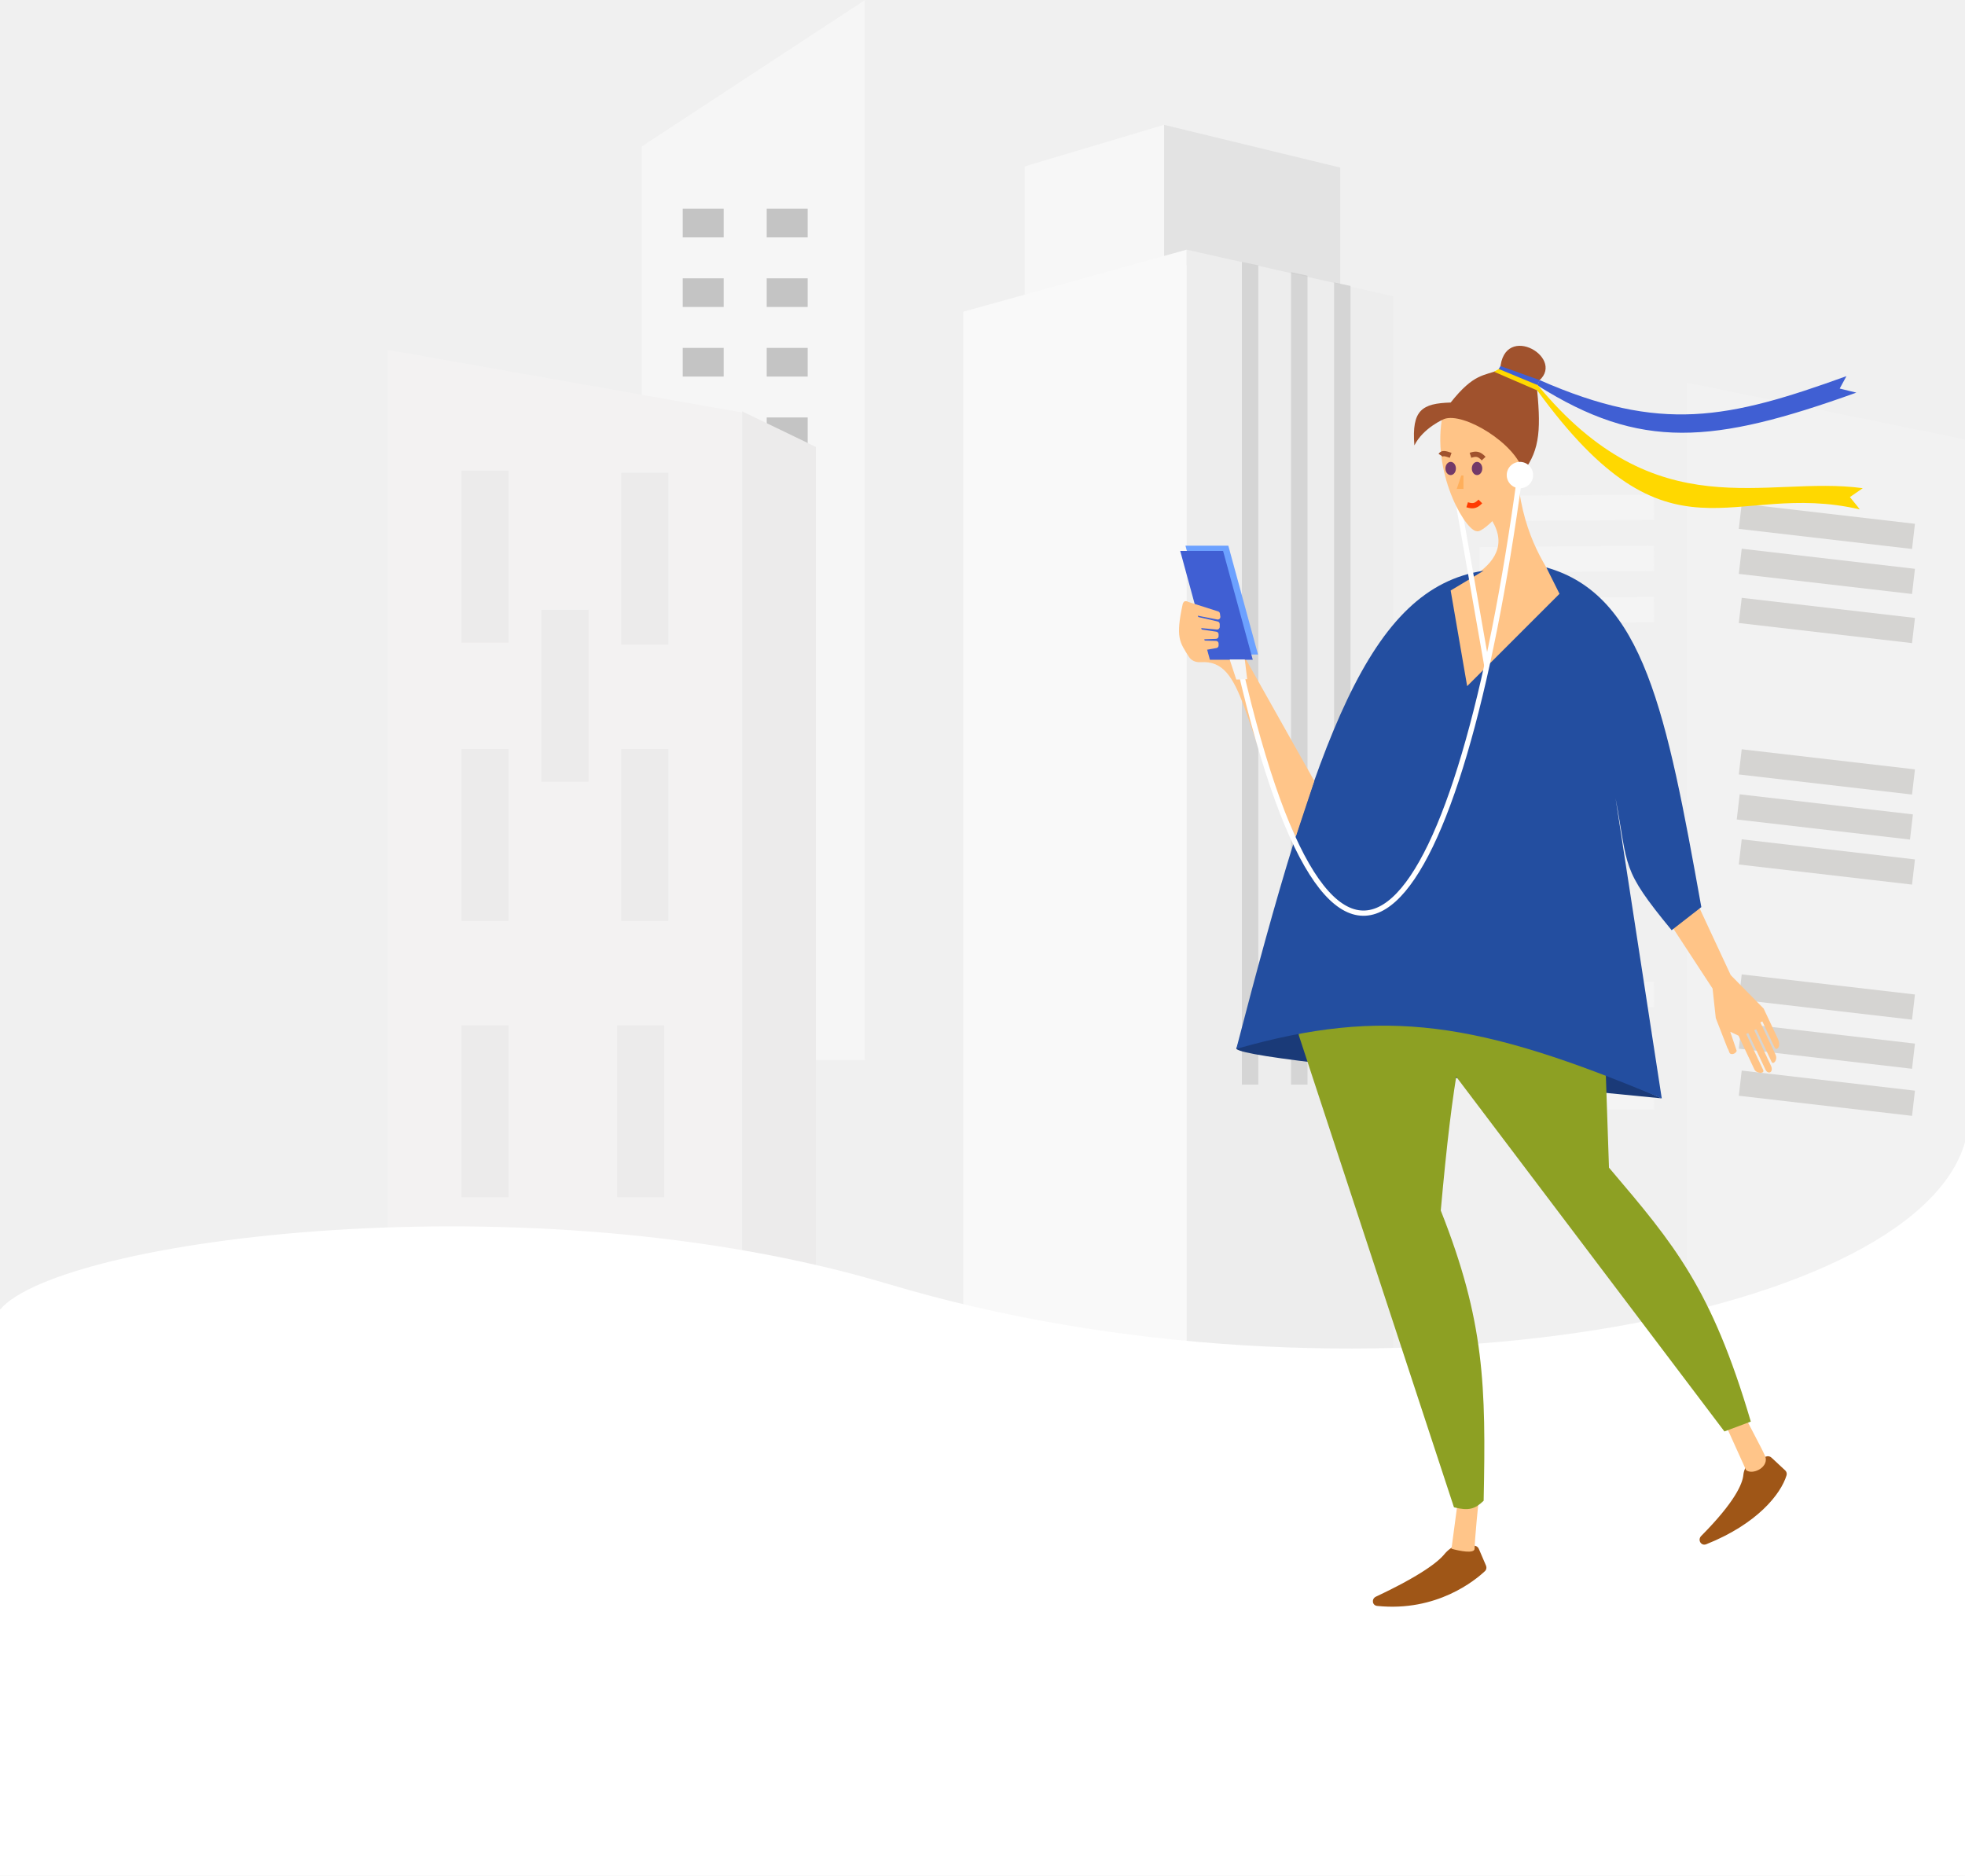
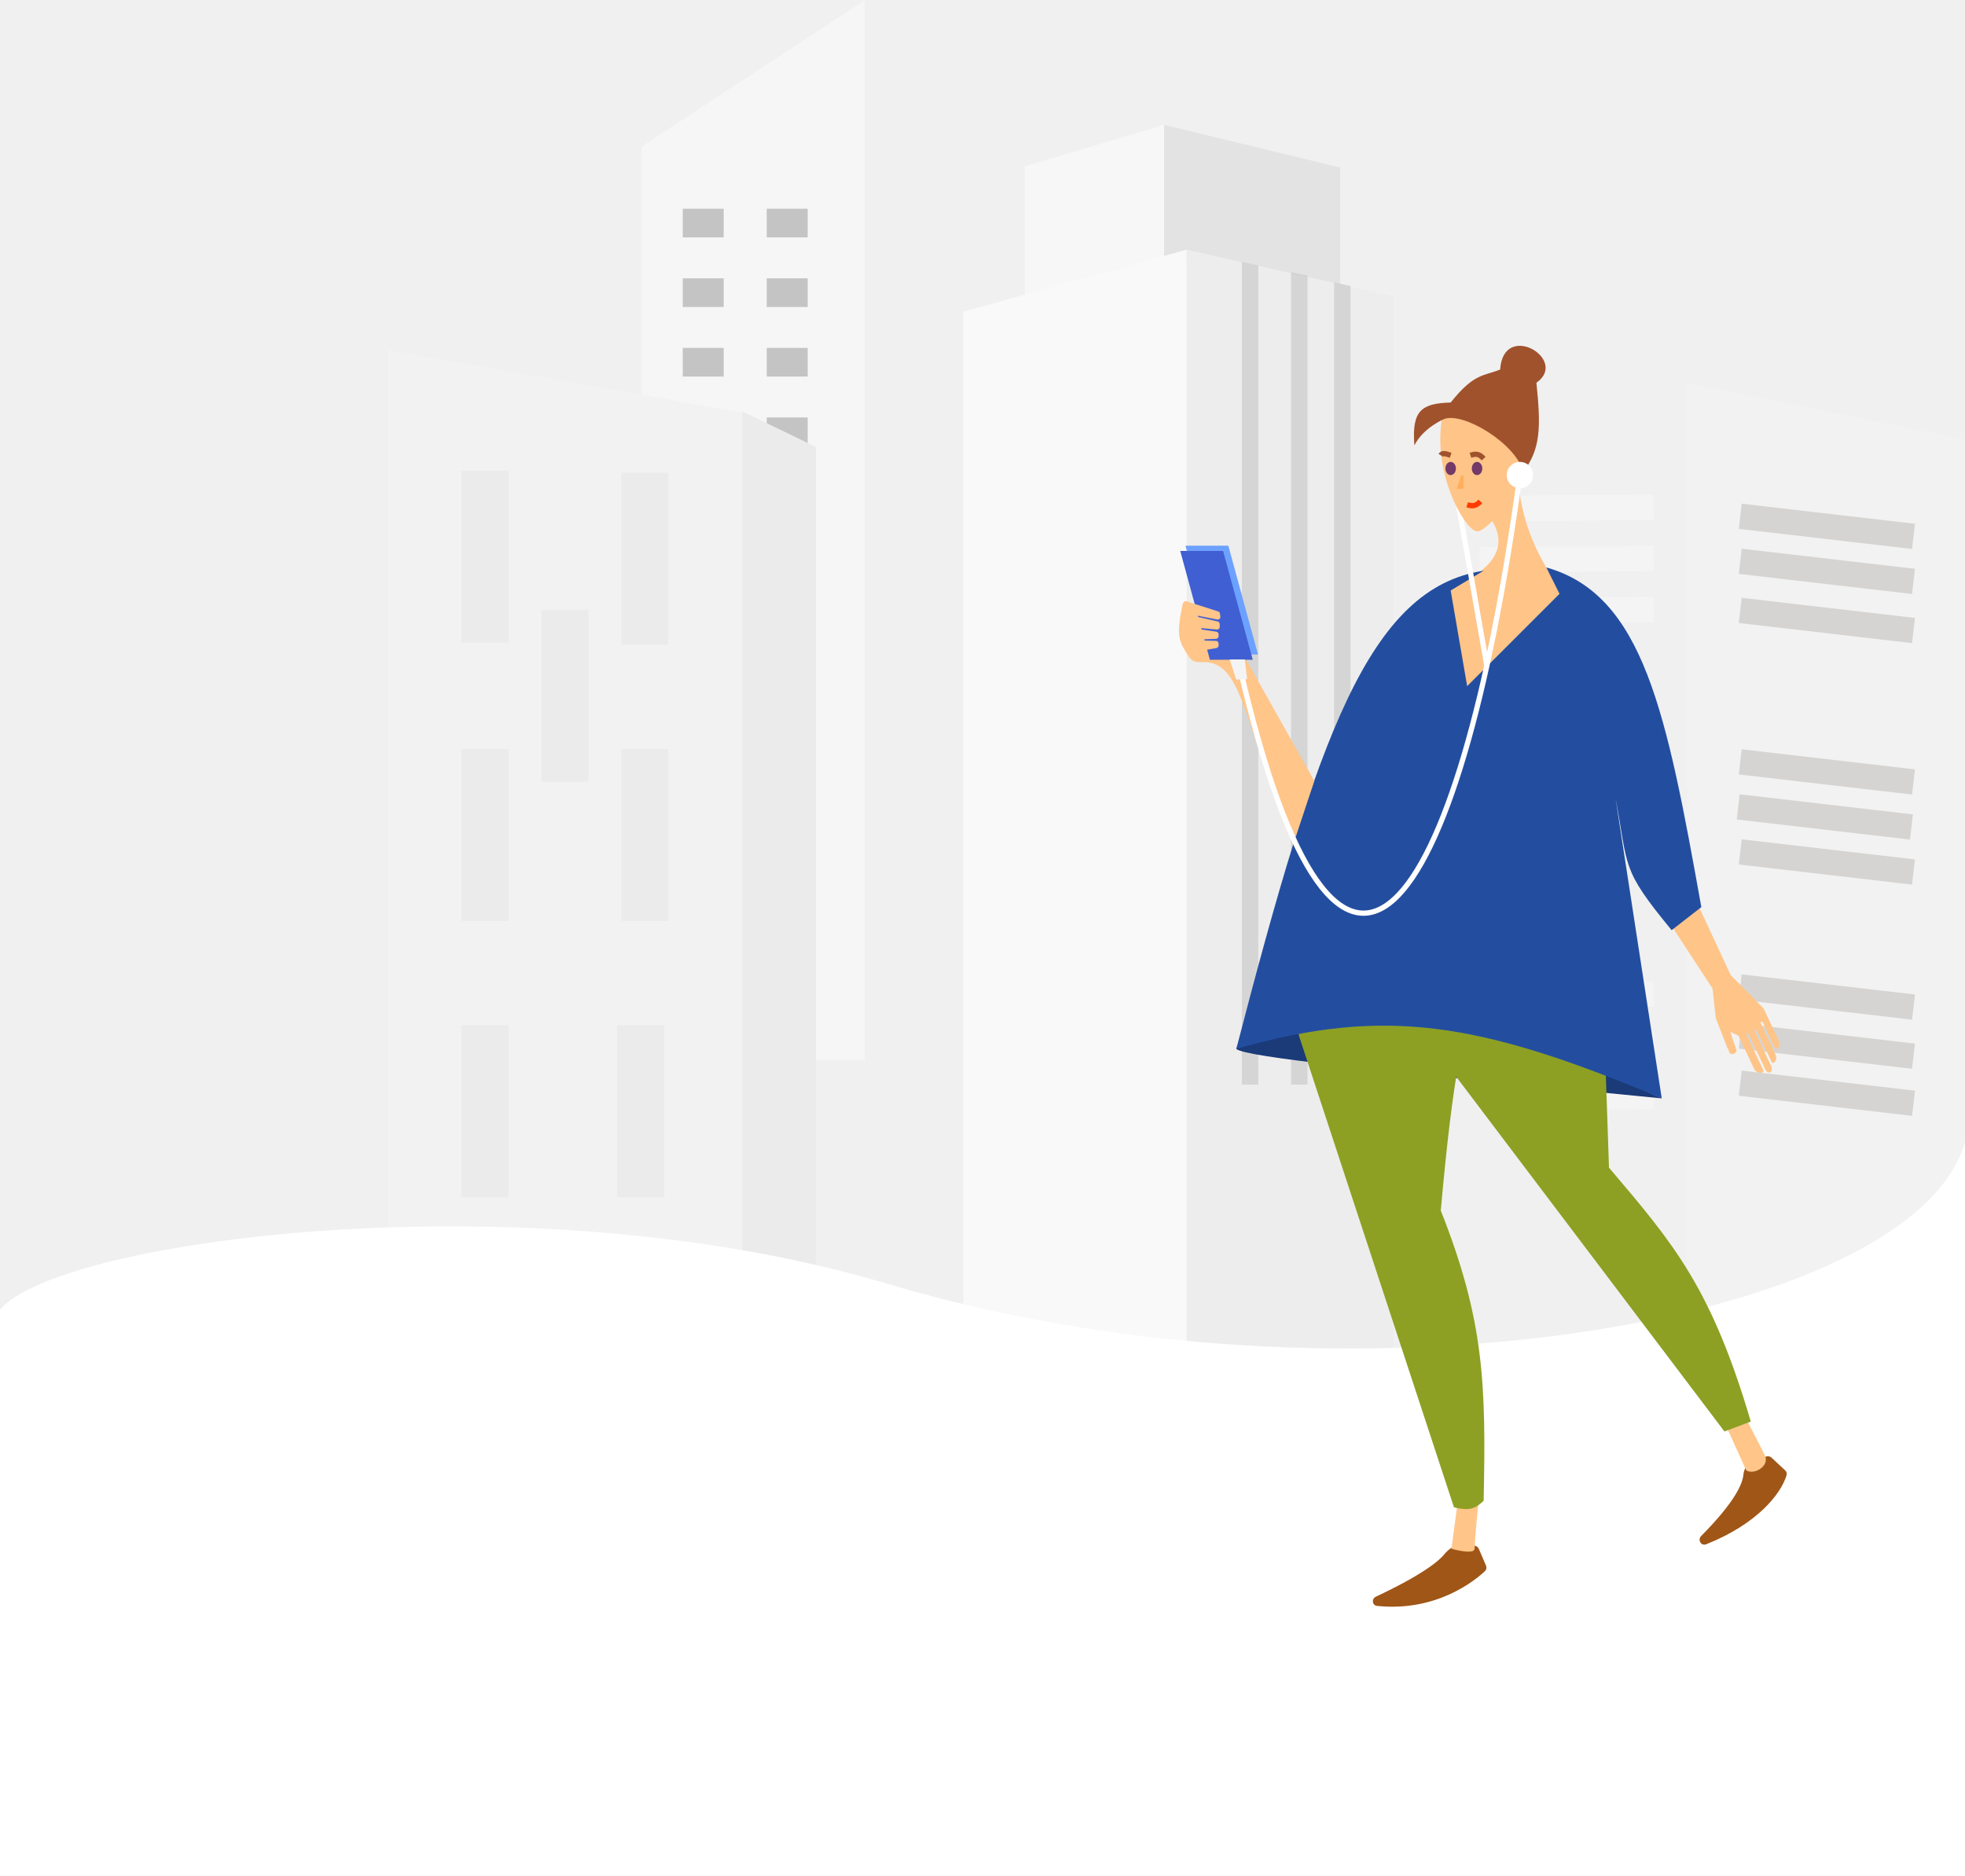
<svg xmlns="http://www.w3.org/2000/svg" width="375px" height="358px" viewBox="0 0 375 358" version="1.1">
  <g id="index_sm" stroke="none" stroke-width="1" fill="none" fill-rule="evenodd">
    <g id="Group" transform="translate(74, 0)" fill-rule="nonzero">
      <g id="City">
        <polygon id="Path" fill="#F6F6F6" points="48.473 27.953 91.082 0 91.082 202.323 48.473 202.323" />
        <polygon id="Path" fill="#F0F0F0" points="91.082 0 123.136 9.505 123.136 202.323 91.082 202.323" />
        <rect id="Rectangle" fill="#C4C4C4" x="56.291" y="39.84" width="7.818" height="5.468" />
        <rect id="Rectangle" fill="#C4C4C4" x="72.318" y="39.84" width="7.818" height="5.468" />
        <rect id="Rectangle" fill="#C4C4C4" x="72.318" y="53.12" width="7.818" height="5.468" />
        <rect id="Rectangle" fill="#C4C4C4" x="56.291" y="53.12" width="7.818" height="5.468" />
        <rect id="Rectangle" fill="#C4C4C4" x="56.291" y="66.399" width="7.818" height="5.468" />
        <rect id="Rectangle" fill="#C4C4C4" x="72.318" y="66.399" width="7.818" height="5.468" />
        <rect id="Rectangle" fill="#C4C4C4" x="72.318" y="79.679" width="7.818" height="5.468" />
        <rect id="Rectangle" fill="#C4C4C4" x="56.291" y="79.679" width="7.818" height="5.468" />
        <rect id="Rectangle" fill="#C4C4C4" x="56.291" y="92.959" width="7.818" height="5.468" />
        <rect id="Rectangle" fill="#C4C4C4" x="72.318" y="92.959" width="7.818" height="5.468" />
        <rect id="Rectangle" fill="#C4C4C4" x="72.318" y="106.239" width="7.818" height="5.468" />
        <rect id="Rectangle" fill="#C4C4C4" x="56.291" y="106.239" width="7.818" height="5.468" />
        <rect id="Rectangle" fill="#C4C4C4" x="56.291" y="119.91" width="7.818" height="5.468" />
        <rect id="Rectangle" fill="#C4C4C4" x="72.318" y="119.91" width="7.818" height="5.468" />
        <rect id="Rectangle" fill="#C4C4C4" x="72.318" y="133.19" width="7.818" height="5.468" />
        <rect id="Rectangle" fill="#C4C4C4" x="56.291" y="133.19" width="7.818" height="5.468" />
        <polygon id="Path" fill="#F3F2F2" points="0 285.127 0 66.79 67.627 78.725 67.627 285.127" />
        <rect id="Rectangle" fill="#ECEBEB" x="44.564" y="90.225" width="8.991" height="32.809" />
        <polygon id="Path" fill="#ECEBEB" points="81.7 85.296 67.627 78.508 67.627 285.127 81.7 278.291" />
        <rect id="Rectangle" fill="#ECEBEB" x="14.073" y="89.835" width="8.991" height="32.809" />
        <rect id="Rectangle" fill="#ECEBEB" x="29.318" y="116.394" width="8.991" height="32.809" />
        <rect id="Rectangle" fill="#ECEBEB" x="14.073" y="142.954" width="8.991" height="32.809" />
        <rect id="Rectangle" fill="#ECEBEB" x="44.564" y="142.954" width="8.991" height="32.809" />
        <rect id="Rectangle" fill="#ECEBEB" x="43.782" y="195.683" width="8.991" height="32.809" />
        <rect id="Rectangle" fill="#ECEBEB" x="14.073" y="195.683" width="8.991" height="32.809" />
        <polygon id="Path" fill="#F7F7F7" points="121.573 31.758 148.155 23.826 148.155 51.588 121.573 62.494" />
        <polygon id="Path" fill="#E3E3E3" points="148.155 49.587 148.155 23.826 181.773 31.982 181.773 58.197" />
        <polygon id="Path" fill="#EDEDED" points="191.936 295.282 152.455 294.498 152.455 47.651 191.936 56.538" />
        <polygon id="Path" fill="#F9F9F9" points="109.845 59.491 152.455 47.651 152.455 295.282 109.845 284.43" />
        <polygon id="Path" fill="#C4C4C4" opacity="0.6" points="163.009 207.01 163.009 49.995 166.136 50.665 166.136 207.01" />
        <polygon id="Path" fill="#C4C4C4" opacity="0.6" points="172.391 207.01 172.391 51.948 175.518 52.613 175.518 207.01" />
        <polygon id="Path" fill="#C4C4C4" opacity="0.6" points="180.6 207.01 180.6 53.901 183.727 54.57 183.727 207.01" />
        <polygon id="Path" fill="#F0F0F0" points="247.836 73.039 202.1 74.348 202.1 307 247.836 307" />
        <polygon id="Path" fill="#F2F2F2" points="247.836 305.828 247.836 73.039 301 83.895 301 305.828" />
        <polygon id="Rectangle" fill="#D5D4D2" transform="translate(274.641, 100.4552) rotate(6.62265) translate(-274.641, -100.4552) " points="258 98.038 291.282 98.035 291.282 102.872 258 102.875" />
        <polygon id="Rectangle" fill="#D5D4D2" transform="translate(274.641, 109.0481) rotate(6.62265) translate(-274.641, -109.0481) " points="258 106.631 291.282 106.628 291.282 111.465 258 111.468" />
        <polygon id="Rectangle" fill="#D5D4D2" transform="translate(274.641, 118.4222) rotate(6.62265) translate(-274.641, -118.4222) " points="258 116.005 291.282 116.002 291.282 120.839 258 120.842" />
        <polygon id="Rectangle" fill="#D5D4D2" transform="translate(274.641, 147.3255) rotate(6.62265) translate(-274.641, -147.3255) " points="258 144.909 291.282 144.906 291.282 149.742 258 149.745" />
        <polygon id="Rectangle" fill="#D5D4D2" transform="translate(274.2501, 155.9183) rotate(6.62265) translate(-274.2501, -155.9183) " points="257.61 153.502 290.891 153.498 290.891 158.335 257.609 158.338" />
        <polygon id="Rectangle" fill="#D5D4D2" transform="translate(274.641, 164.5112) rotate(6.62265) translate(-274.641, -164.5112) " points="258 162.094 291.282 162.091 291.282 166.928 258 166.931" />
        <polygon id="Rectangle" fill="#D5D4D2" transform="translate(274.641, 190.2898) rotate(6.62265) translate(-274.641, -190.2898) " points="258 187.873 291.282 187.87 291.282 192.707 258 192.71" />
        <polygon id="Rectangle" fill="#D5D4D2" transform="translate(274.641, 199.6639) rotate(6.62265) translate(-274.641, -199.6639) " points="258 197.247 291.282 197.244 291.282 202.081 258 202.084" />
        <polygon id="Rectangle" fill="#D5D4D2" transform="translate(274.641, 208.6474) rotate(6.62265) translate(-274.641, -208.6474) " points="258 206.231 291.282 206.227 291.282 211.064 258 211.067" />
        <polygon id="Rectangle" fill="#F4F4F4" transform="translate(224.9956, 189.8993) rotate(-0.449978) translate(-224.9956, -189.8993) " points="208.355 187.481 241.637 187.481 241.637 192.318 208.355 192.318" />
        <polygon id="Rectangle" fill="#F4F4F4" transform="translate(224.9956, 199.6639) rotate(-0.449978) translate(-224.9956, -199.6639) " points="208.355 197.245 241.637 197.246 241.637 202.082 208.355 202.082" />
        <polygon id="Rectangle" fill="#F4F4F4" transform="translate(224.9956, 209.4285) rotate(-0.449978) translate(-224.9956, -209.4285) " points="208.355 207.01 241.637 207.01 241.637 211.847 208.355 211.847" />
        <polygon id="Rectangle" fill="#F4F4F4" transform="translate(224.9956, 143.029) rotate(-0.449978) translate(-224.9956, -143.029) " points="208.355 140.611 241.637 140.611 241.637 145.447 208.355 145.447" />
        <polygon id="Rectangle" fill="#F4F4F4" transform="translate(224.9956, 152.7937) rotate(-0.449978) translate(-224.9956, -152.7937) " points="208.355 150.375 241.637 150.375 241.637 155.212 208.355 155.212" />
        <polygon id="Rectangle" fill="#F4F4F4" transform="translate(224.9956, 162.5583) rotate(-0.449978) translate(-224.9956, -162.5583) " points="208.355 160.14 241.637 160.14 241.637 164.977 208.355 164.977" />
        <polygon id="Rectangle" fill="#F4F4F4" transform="translate(224.9956, 96.93998) rotate(-0.449978) translate(-224.9956, -96.93998) " points="208.355 94.522 241.637 94.522 241.637 99.358 208.355 99.358" />
        <polygon id="Rectangle" fill="#F4F4F4" transform="translate(224.9956, 106.7046) rotate(-0.449978) translate(-224.9956, -106.7046) " points="208.355 104.286 241.637 104.286 241.637 109.123 208.355 109.123" />
        <polygon id="Rectangle" fill="#F4F4F4" transform="translate(224.9956, 116.4692) rotate(-0.449978) translate(-224.9956, -116.4692) " points="208.355 114.051 241.637 114.051 241.637 118.888 208.355 118.887" />
      </g>
    </g>
    <g id="Group" transform="translate(0, 218)" fill="#FFFFFF" fill-rule="nonzero">
      <g id="Path">
        <path d="M169.543,27.074 C101.202,6.626 11.281,18.464 0,31.965 L0,140 L375,140 L375,0 C365.073,34.573 257.04,53.253 169.543,27.074 Z" />
      </g>
    </g>
    <g id="Group" transform="translate(225, 66)">
      <path d="M77.651,70.621 L42.403,68.104 L48.068,47.333 C48.068,47.333 66.322,42.927 59.398,32.856 L64.433,23.414 C66.322,47.962 80.169,44.815 77.651,70.621 Z" id="Path" fill="#FFC487" fill-rule="nonzero" />
      <path d="M92.128,143.635 C37.173,138.267 12.796,135.763 10.932,134.194 L11.362,133 C43.235,126.457 61.068,129.401 92.128,143.635 Z" id="Path" fill="#1A3A78" fill-rule="nonzero" />
      <path d="M37.579,238.736 C46.244,234.651 49.49,232.065 50.676,230.594 C51.166,229.987 52.289,229 53.068,229 L56.297,229 C56.697,229 57.058,229.238 57.216,229.606 L58.59,232.812 C58.745,233.173 58.675,233.588 58.389,233.858 C56.548,235.593 49.207,241.676 37.817,240.504 C36.852,240.405 36.702,239.149 37.579,238.736 Z" id="Path" fill="#9F5617" fill-rule="nonzero" />
      <path d="M52,229.589 L53.258,220.148 L57.664,217 C57.035,220.777 56.406,228.582 56.406,229.589 C56.406,230.596 53.468,230.009 52,229.589 Z" id="Path" fill="#FFC589" fill-rule="nonzero" />
      <path d="M99.658,227.151 C106.099,220.652 107.547,217.188 107.706,215.484 C107.773,214.769 108.132,213.716 108.789,213.425 L111.978,212.015 C112.344,211.853 112.771,211.925 113.064,212.197 L115.674,214.625 C115.932,214.866 116.05,215.223 115.948,215.561 C114.859,219.171 110.32,224.868 100.62,228.733 C99.637,229.125 98.913,227.903 99.658,227.151 Z" id="Path" fill="#9F5617" fill-rule="nonzero" />
      <path d="M108.227,214.593 L104.302,205.914 L106.377,200.913 C107.84,204.451 111.785,211.272 111.966,212.263 C112.314,214.171 109.458,215.524 108.227,214.593 Z" id="Path" fill="#FFC589" fill-rule="nonzero" />
      <path d="M52.474,221.684 L22.891,131.676 L20.373,119.087 L58.139,118.458 C54.161,130.05 52.261,139.336 49.956,165.036 C58.328,186.181 58.595,198.451 58.139,220.425 C56.497,222.019 55.305,222.388 52.474,221.684 Z" id="Path" fill="#8DA023" fill-rule="nonzero" />
      <path d="M104.087,207.207 L40.845,123.554 L80.798,119.717 L82.057,156.853 L82.33,157.175 C94.475,171.48 101.636,179.915 109.123,205.319 L104.087,207.207 Z" id="Path" fill="#8DA023" fill-rule="nonzero" />
      <path d="M105.293,120.108 L96.582,101.414 L94.419,96.824 L87.152,100.248 L101.828,122.675 L102.439,128.315 L104.645,133.985 C105.102,134.719 104.911,135.167 105.525,135.181 C105.929,135.191 106.293,134.941 106.43,134.561 L105.2,130.918 L106.776,131.668 C106.776,131.668 109.413,137.266 109.806,138.101 C110.2,138.935 111.85,138.987 111.473,138.187 C111.096,137.387 108.246,131.336 108.246,131.336 L108.628,131.156 C108.628,131.156 111.43,137.103 111.921,138.146 C112.412,139.189 113.56,138.648 112.959,137.373 C112.359,136.098 109.776,130.616 109.776,130.616 L110.158,130.435 C110.158,130.435 112.818,136.08 113.101,136.683 C113.385,137.286 114.336,136.328 113.829,135.25 C113.321,134.172 110.945,129.13 110.945,129.13 L111.328,128.95 C111.328,128.95 113.31,133.157 113.67,133.922 C114.031,134.687 114.998,133.764 114.277,132.234 C113.557,130.704 111.574,126.496 111.574,126.496 L105.293,120.108 Z" id="Path" fill="#FFC487" fill-rule="nonzero" />
      <path d="M58.139,42.927 C36.279,46.249 26.437,74.484 10.932,134.194 C39.213,126.108 57.22,128.961 92.128,143.635 L83.316,86.357 C85.813,99.691 84.262,99.688 94.016,111.534 L99.681,107.128 C93.036,70.037 88.687,47.546 70.098,42.297 L72.616,47.333 L54.992,64.956 L51.845,46.703 L58.139,42.927 Z" id="Path" fill="#234EA0" fill-rule="nonzero" />
      <path d="M4.105,60.383 C12.728,59.77 11.708,72.809 22.291,93.679 L25.82,83.044 L12.82,59.922 L11.561,53.627 C10.353,58.326 9.484,59.177 7.785,59.292 C7.785,59.292 3.829,50.098 1.615,48.842 C1.169,48.589 0.796,48.872 0.688,49.373 C-0.675,55.71 0.125,56.558 1.886,59.349 C2.351,60.087 3.235,60.445 4.105,60.383 Z" id="Path" fill="#FFC589" fill-rule="nonzero" />
-       <path d="M127.376,5.79 C104.786,13.96 91.953,16.692 68.824,6.543 L68.37,7.536 C88.106,19.994 101.879,18.766 129.264,8.938 L126.086,8.158 L127.376,5.79 Z" id="Path" fill="#405FD3" fill-rule="nonzero" />
-       <path d="M129.915,31.222 C105.321,25.506 93.882,43.598 68.37,8.518 L68.37,7.393 C91.26,35.258 111.865,24.623 130.491,27.175 C130.491,27.175 129.673,27.74 128.037,28.871 C129.289,30.401 129.915,31.184 129.915,31.222 Z" id="Path" fill="#FFD800" fill-rule="nonzero" />
      <line x1="52.474" y1="25.303" x2="58.768" y2="61.18" id="Path" stroke="#FFFFFF" />
      <path d="M56.591,35.338 C54.167,34.59 47.717,22.961 50.586,12.085 C53.694,13.504 56.002,14.605 57.51,15.389 C59.499,16.423 62.436,18.049 66.321,20.267 C66.743,27.001 59.072,34.952 57.171,35.385 C56.982,35.429 56.776,35.395 56.591,35.338 Z" id="Path" fill="#FFC487" fill-rule="nonzero" />
      <path d="M51.845,20.897 C50.713,20.503 50.241,20.443 49.956,20.897" id="Path" stroke="#A0522D" />
      <path d="M55.621,20.897 C56.691,20.55 57.256,20.594 58.139,21.526" id="Path" stroke="#A0522D" />
      <path d="M54.992,30.338 C56.201,30.714 56.724,30.497 57.51,29.709" id="Path" stroke="#FF3A00" />
      <ellipse id="Oval" fill="#723969" fill-rule="nonzero" cx="56.88" cy="23.414" rx="1" ry="1.259" />
      <ellipse id="Oval" fill="#723969" fill-rule="nonzero" cx="51.845" cy="23.414" rx="1" ry="1.259" />
      <polygon id="Path" fill="#FFAF5B" fill-rule="nonzero" points="54.289 27.314 53.009 27.314 53.862 24.754 54.289 24.754 54.289 25.607" />
      <path d="M50.586,13.973 C54.312,12.591 64.292,18.663 65.692,24.044 C69.034,19.735 69.079,15.482 68.21,7.049 C74.504,2.643 61.915,-4.91 61.286,4.532 C58.139,5.791 56.298,5.208 51.845,10.826 C46.404,10.994 44.371,12.215 44.921,19.009 C46.581,15.66 50.586,13.973 50.586,13.973 Z" id="Path" fill="#A0522D" fill-rule="nonzero" />
-       <polygon id="Path" fill="#405FD3" fill-rule="nonzero" points="60.988 4.466 61.354 3.868 68.824 6.543 68.435 7.536" />
      <polygon id="Path" fill="#6CA1FF" fill-rule="nonzero" points="6.896 58.921 1.232 38.15 9.414 38.15 15.079 58.921" />
      <polygon id="Path" fill="#405FD3" fill-rule="nonzero" points="5.896 59.921 0.232 39.15 8.414 39.15 14.079 59.921" />
      <path d="M7.468,50.692 L1.397,48.762 C1.132,48.678 0.861,48.876 0.861,49.154 C0.861,49.198 0.868,49.242 0.882,49.284 L1.398,50.832 C1.455,51.003 1.6,51.13 1.777,51.165 L7.299,52.235 C7.635,52.301 7.936,52.017 7.89,51.678 L7.812,51.101 C7.786,50.91 7.652,50.75 7.468,50.692 Z" id="Path" fill="#FFC589" fill-rule="nonzero" />
      <path d="M7.382,52.618 L1.404,51.235 C1.126,51.171 0.861,51.382 0.861,51.667 C0.861,51.714 0.869,51.762 0.884,51.807 L1.387,53.317 C1.45,53.505 1.618,53.639 1.816,53.657 L7.224,54.152 C7.517,54.179 7.77,53.948 7.77,53.654 L7.77,53.105 C7.77,52.873 7.609,52.671 7.382,52.618 Z" id="Path" fill="#FFC589" fill-rule="nonzero" />
      <path d="M7.13,54.565 L1.407,53.709 C1.12,53.666 0.861,53.888 0.861,54.179 C0.861,54.23 0.869,54.281 0.885,54.33 L1.372,55.789 C1.442,56 1.643,56.139 1.865,56.13 L7.076,55.928 C7.344,55.917 7.556,55.697 7.556,55.428 L7.556,55.059 C7.556,54.812 7.375,54.601 7.13,54.565 Z" id="Path" fill="#FFC589" fill-rule="nonzero" />
      <path d="M7.071,56.322 L1.375,56.159 C1.094,56.151 0.861,56.377 0.861,56.659 L0.861,56.693 C0.861,56.747 0.87,56.8 0.887,56.851 L1.355,58.255 C1.433,58.489 1.67,58.631 1.914,58.589 L7.141,57.688 C7.381,57.646 7.556,57.438 7.556,57.195 L7.556,56.822 C7.556,56.551 7.341,56.33 7.071,56.322 Z" id="Path" fill="#FFC589" fill-rule="nonzero" />
      <circle id="Oval" fill="#FFFFFF" fill-rule="nonzero" cx="65.062" cy="24.673" r="2.518" />
      <path d="M65.063,24.673 C53.454,110.115 30.444,143.006 11.561,61.18" id="Path" stroke="#FFFFFF" />
      <polygon id="Path" fill="#F4F4F4" fill-rule="nonzero" points="9.673 59.874 12.556 59.874 13.012 63.623 10.932 63.698" />
-       <polygon id="Path-2" fill="#FFD800" fill-rule="nonzero" points="60.115 4.95 61.024 4.428 68.479 7.513 68.37 8.518" />
    </g>
  </g>
</svg>
